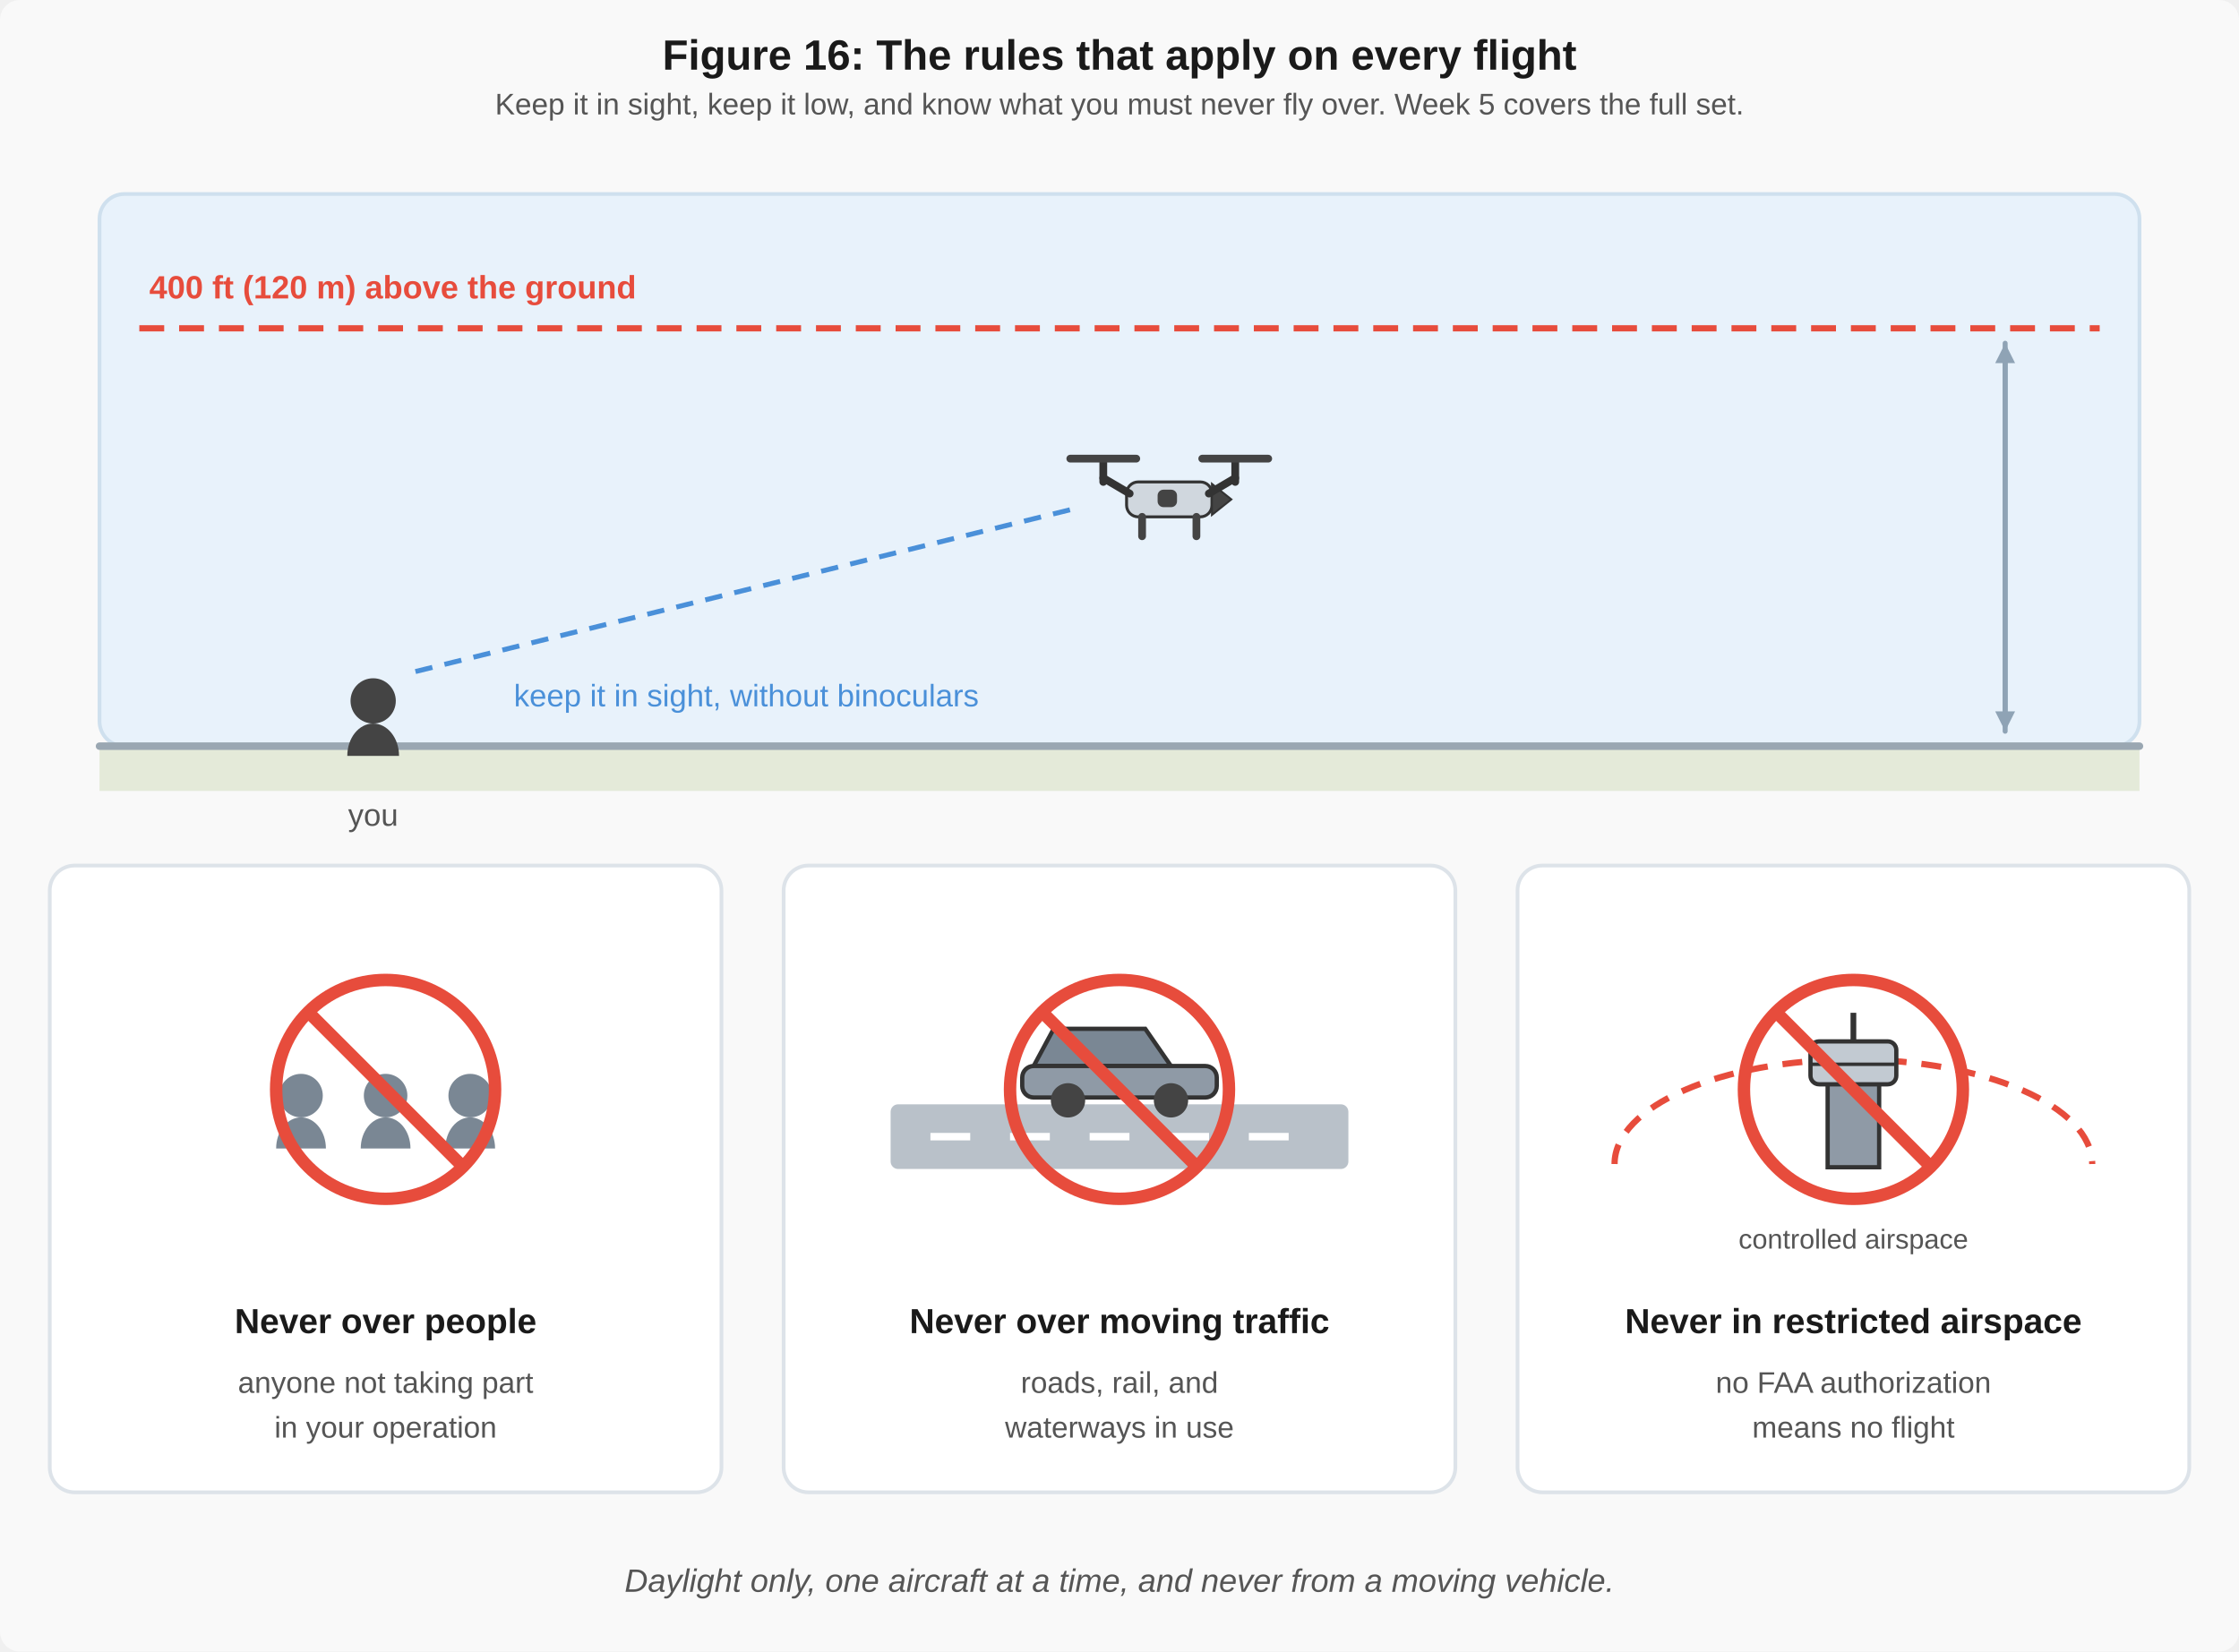
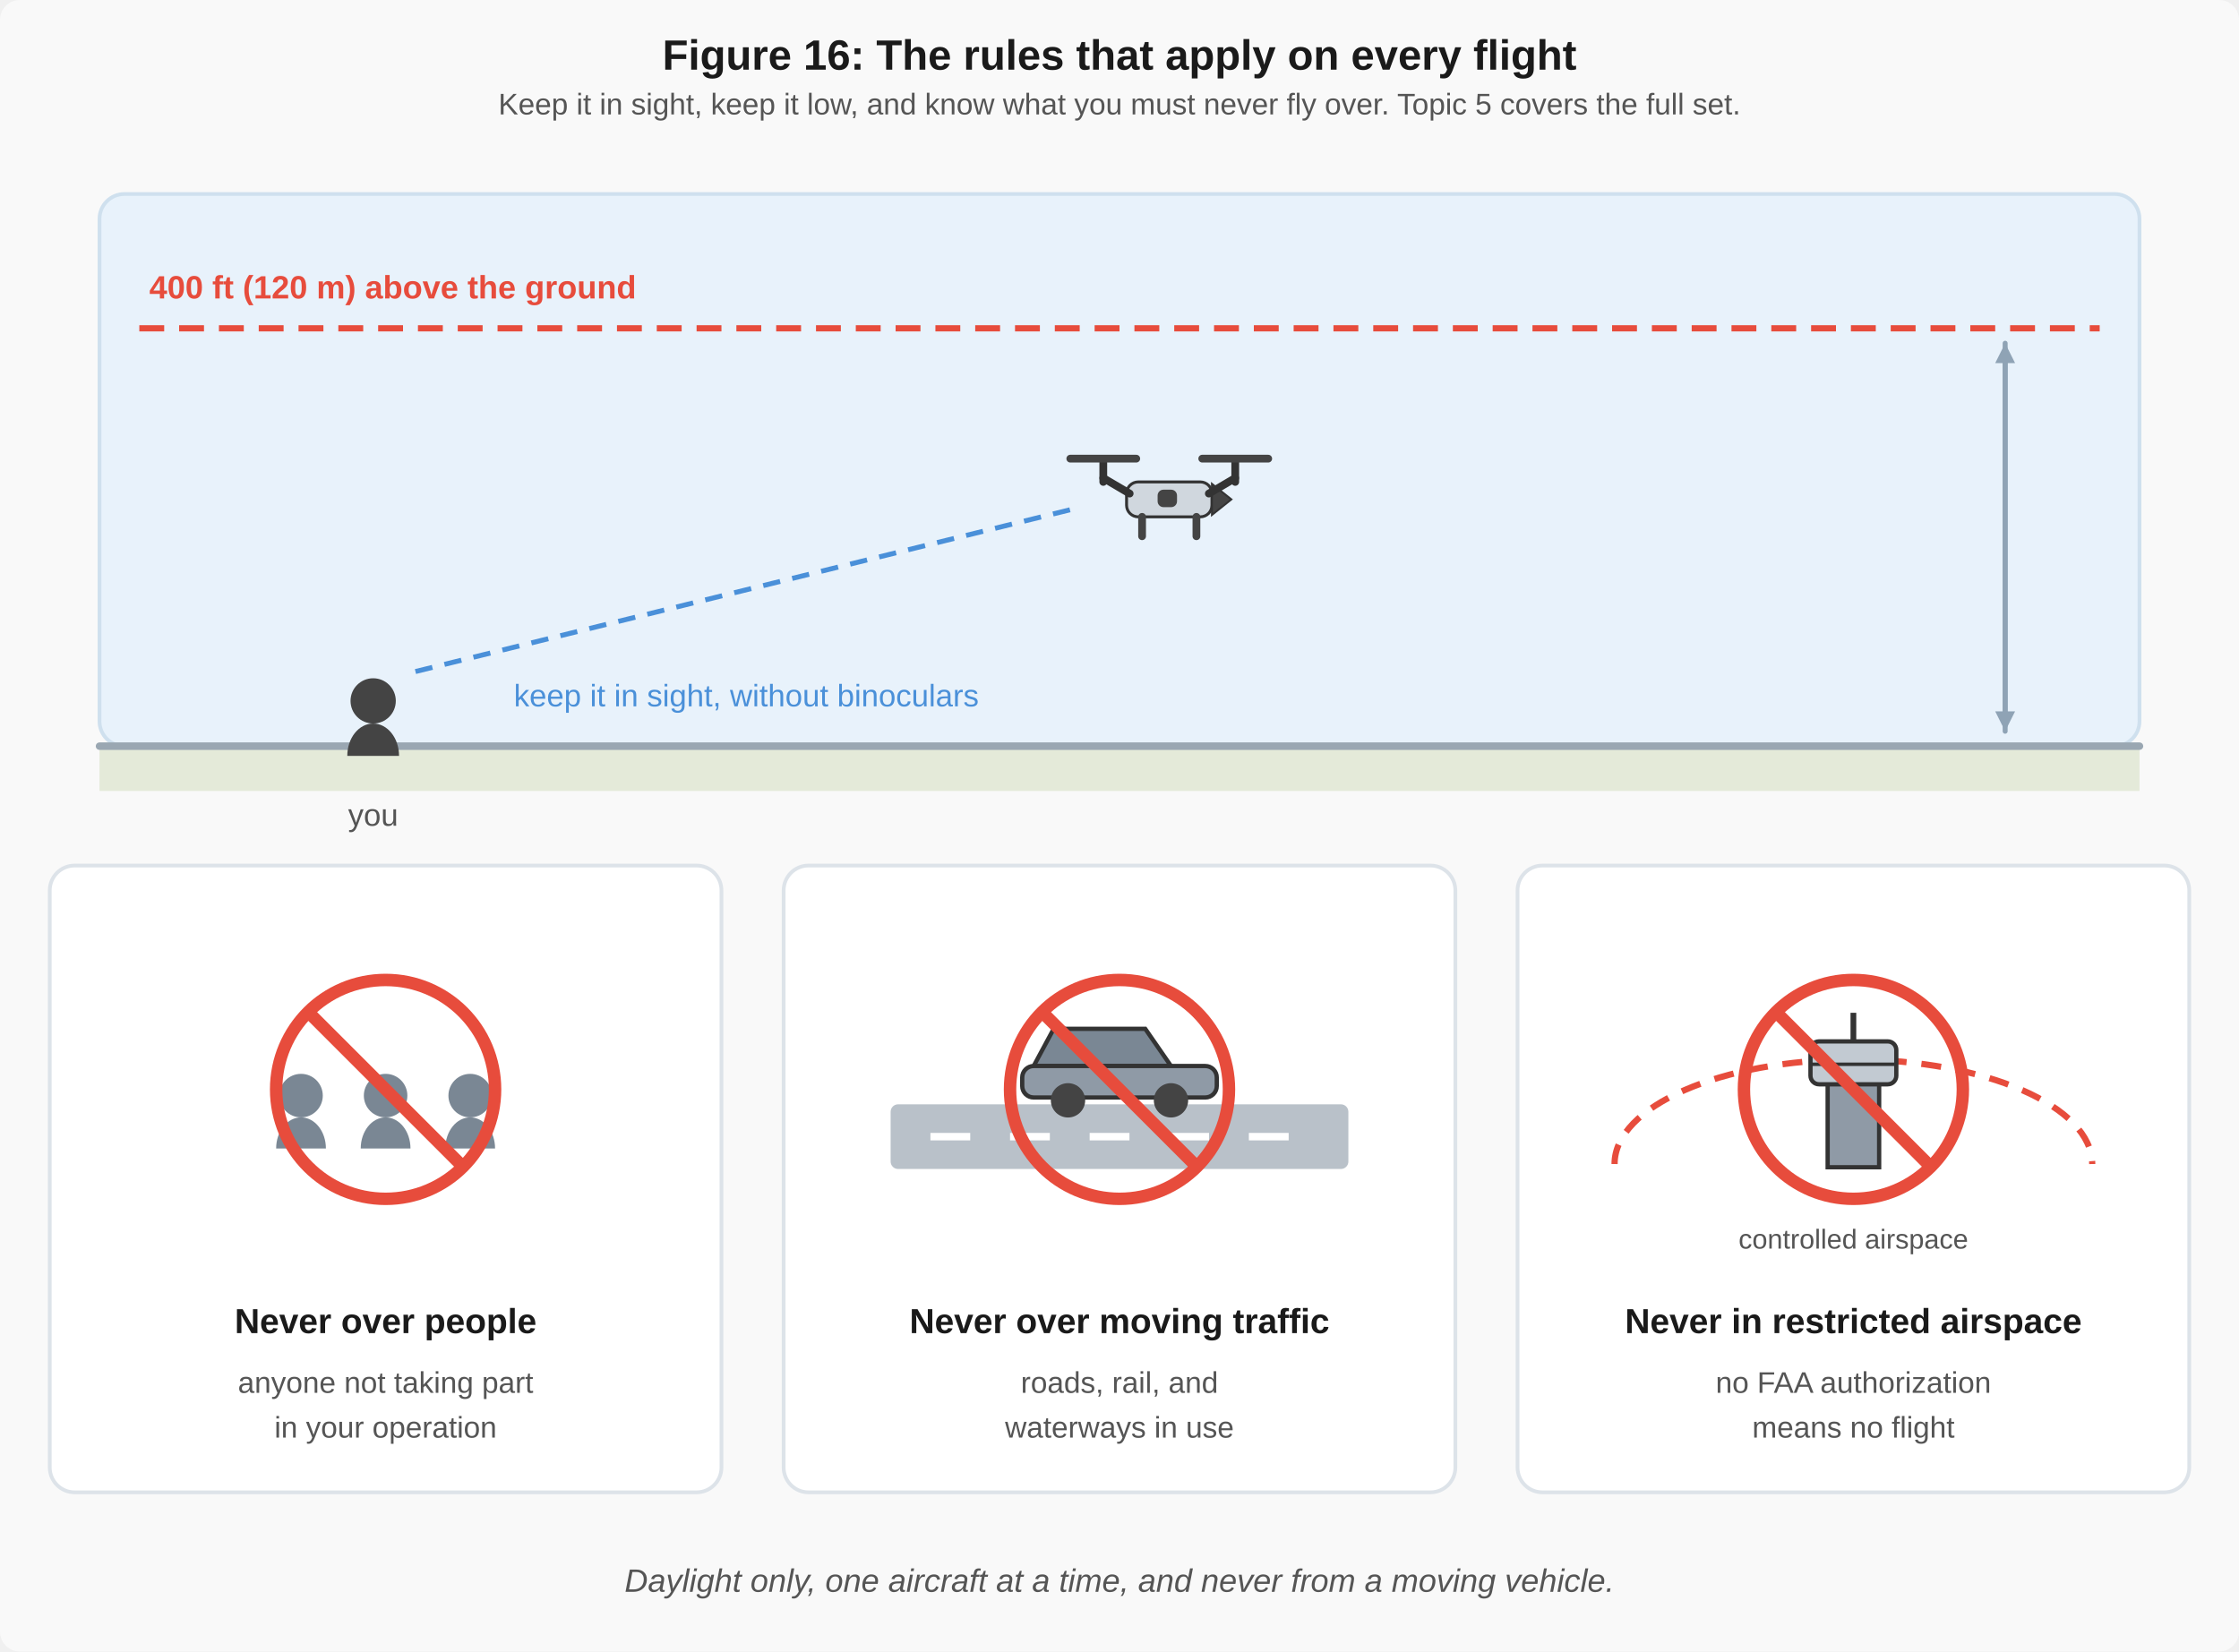
<svg xmlns="http://www.w3.org/2000/svg" viewBox="0 0 900 664" font-family="Arial, Helvetica, sans-serif" font-size="14">
  <rect x="0" y="0" width="900" height="664" fill="#f9f9f9" rx="8" />
  <text x="450.0" y="28" text-anchor="middle" font-size="17" font-weight="bold" fill="#1a1a1a">Figure 16: The rules that apply on every flight</text>
-   <text x="450.0" y="46" text-anchor="middle" font-size="12" fill="#555555">Keep it in sight, keep it low, and know what you must never fly over. Week 5 covers the full set.</text>
+   <text x="450.0" y="46" text-anchor="middle" font-size="12" fill="#555555">Keep it in sight, keep it low, and know what you must never fly over. Topic 5 covers the full set.</text>
  <rect x="40" y="78" width="820" height="222" rx="10" fill="#e8f2fb" stroke="#cfe0ee" stroke-width="1.5" />
  <rect x="40" y="300" width="820" height="18" fill="#e4ead9" />
  <line x1="40" y1="300" x2="860" y2="300" stroke="#9aa7b2" stroke-width="3" stroke-linecap="round" />
  <line x1="56" y1="132" x2="844" y2="132" stroke="#e74c3c" stroke-width="2.5" stroke-dasharray="10 6" />
  <text x="60" y="120" font-size="13" font-weight="bold" fill="#e74c3c">400 ft (120 m) above the ground</text>
  <g>
    <line x1="806" y1="294" x2="806.0" y2="146.0" stroke="#8fa3b5" stroke-width="2" stroke-linecap="round" />
    <polygon points="806,138 810.0,146.0 802.0,146.0" fill="#8fa3b5" />
  </g>
  <g>
    <line x1="806" y1="138" x2="806.0" y2="286.0" stroke="#8fa3b5" stroke-width="2" stroke-linecap="round" />
    <polygon points="806,294 802.0,286.0 810.0,286.0" fill="#8fa3b5" />
  </g>
  <g transform="translate(150,300)">
    <g transform="scale(1.3)">
      <circle cx="0" cy="-14" r="7" fill="#444444" />
      <path d="M-8,3 a8,10 0 0,1 16,0 z" fill="#444444" />
    </g>
  </g>
  <text x="150" y="332" text-anchor="middle" font-size="12.5" fill="#555555">you</text>
  <g transform="translate(470,200)">
    <g transform="scale(0.78)">
      <g>
        <rect x="-22" y="-8" width="44" height="18" rx="6" fill="#d0d7de" stroke="#333333" stroke-width="1.5" />
        <polygon points="22,-7 32,1 22,9" fill="#444444" stroke="#333333" stroke-width="1" />
        <line x1="-34" y1="-8" x2="-34" y2="-18" stroke="#333333" stroke-width="4" stroke-linecap="round" />
        <line x1="-51" y1="-20" x2="-17" y2="-20" stroke="#444444" stroke-width="4" stroke-linecap="round" />
        <line x1="-20.4" y1="-2" x2="-34" y2="-10" stroke="#333333" stroke-width="4" stroke-linecap="round" />
        <line x1="34" y1="-8" x2="34" y2="-18" stroke="#333333" stroke-width="4" stroke-linecap="round" />
        <line x1="17" y1="-20" x2="51" y2="-20" stroke="#444444" stroke-width="4" stroke-linecap="round" />
        <line x1="20.4" y1="-2" x2="34" y2="-10" stroke="#333333" stroke-width="4" stroke-linecap="round" />
        <line x1="-14" y1="10" x2="-14" y2="20" stroke="#444444" stroke-width="4" stroke-linecap="round" />
        <line x1="14" y1="10" x2="14" y2="20" stroke="#444444" stroke-width="4" stroke-linecap="round" />
        <rect x="-6" y="-4" width="10" height="9" rx="3" fill="#444444" />
      </g>
    </g>
  </g>
  <line x1="167" y1="270" x2="434" y2="204" stroke="#4a90d9" stroke-width="2" stroke-dasharray="7 5" />
  <text x="300" y="284" text-anchor="middle" font-size="12.5" fill="#4a90d9">keep it in sight, without binoculars</text>
  <rect x="20.0" y="348" width="270" height="252" rx="10" fill="#ffffff" stroke="#dde3e9" stroke-width="1.5" />
  <g transform="translate(121,458)">
    <g transform="scale(1.25)">
      <circle cx="0" cy="-14" r="7" fill="#7a8794" />
      <path d="M-8,3 a8,10 0 0,1 16,0 z" fill="#7a8794" />
    </g>
  </g>
  <g transform="translate(155,458)">
    <g transform="scale(1.25)">
      <circle cx="0" cy="-14" r="7" fill="#7a8794" />
      <path d="M-8,3 a8,10 0 0,1 16,0 z" fill="#7a8794" />
    </g>
  </g>
  <g transform="translate(189,458)">
    <g transform="scale(1.25)">
      <circle cx="0" cy="-14" r="7" fill="#7a8794" />
      <path d="M-8,3 a8,10 0 0,1 16,0 z" fill="#7a8794" />
    </g>
  </g>
  <g>
    <circle cx="155" cy="438" r="44" fill="none" stroke="#e74c3c" stroke-width="5" />
    <line x1="125.08" y1="408.08" x2="184.92" y2="467.92" stroke="#e74c3c" stroke-width="5" stroke-linecap="round" />
  </g>
  <text x="155" y="536" text-anchor="middle" font-size="14" font-weight="bold" fill="#1a1a1a">Never over people</text>
  <text x="155" y="560" text-anchor="middle" font-size="12" fill="#555555">anyone not taking part</text>
  <text x="155" y="578" text-anchor="middle" font-size="12" fill="#555555">in your operation</text>
  <rect x="315.0" y="348" width="270" height="252" rx="10" fill="#ffffff" stroke="#dde3e9" stroke-width="1.5" />
  <rect x="358" y="444" width="184" height="26" rx="3" fill="#b9c1c9" />
  <g stroke="#ffffff" stroke-width="3">
    <line x1="374" y1="457" x2="390" y2="457" />
    <line x1="406" y1="457" x2="422" y2="457" />
    <line x1="438" y1="457" x2="454" y2="457" />
    <line x1="470" y1="457" x2="486" y2="457" />
    <line x1="502" y1="457" x2="518" y2="457" />
  </g>
  <g transform="translate(450,424)">
    <g transform="scale(1.15)">
      <path d="M-30,4 l7,-13 h32 l9,13 z" fill="#7a8794" stroke="#333333" stroke-width="1.5" />
      <rect x="-34" y="4" width="68" height="11" rx="4" fill="#8f9aa6" stroke="#333333" stroke-width="1.5" />
      <circle cx="-18" cy="16" r="6" fill="#444444" />
      <circle cx="18" cy="16" r="6" fill="#444444" />
    </g>
  </g>
  <g>
    <circle cx="450" cy="438" r="44" fill="none" stroke="#e74c3c" stroke-width="5" />
    <line x1="420.08" y1="408.08" x2="479.92" y2="467.92" stroke="#e74c3c" stroke-width="5" stroke-linecap="round" />
  </g>
  <text x="450" y="536" text-anchor="middle" font-size="14" font-weight="bold" fill="#1a1a1a">Never over moving traffic</text>
  <text x="450" y="560" text-anchor="middle" font-size="12" fill="#555555">roads, rail, and</text>
  <text x="450" y="578" text-anchor="middle" font-size="12" fill="#555555">waterways in use</text>
  <rect x="610.0" y="348" width="270" height="252" rx="10" fill="#ffffff" stroke="#dde3e9" stroke-width="1.5" />
  <path d="M649,468 a96,42 0 0,1 192,0" fill="none" stroke="#e74c3c" stroke-width="2.5" stroke-dasharray="8 6" />
  <g transform="translate(745,444)">
    <g transform="scale(1.15)">
      <rect x="-9" y="-8" width="18" height="30" fill="#8f9aa6" stroke="#333333" stroke-width="1.5" />
      <rect x="-15" y="-22" width="30" height="15" rx="3" fill="#c2cad2" stroke="#333333" stroke-width="1.5" />
      <line x1="-15" y1="-14" x2="15" y2="-14" stroke="#333333" stroke-width="1.2" />
      <line x1="0" y1="-22" x2="0" y2="-32" stroke="#333333" stroke-width="2" />
    </g>
  </g>
  <text x="745" y="502" text-anchor="middle" font-size="11" fill="#555555">controlled airspace</text>
  <g>
    <circle cx="745" cy="438" r="44" fill="none" stroke="#e74c3c" stroke-width="5" />
    <line x1="715.08" y1="408.08" x2="774.92" y2="467.92" stroke="#e74c3c" stroke-width="5" stroke-linecap="round" />
  </g>
  <text x="745" y="536" text-anchor="middle" font-size="14" font-weight="bold" fill="#1a1a1a">Never in restricted airspace</text>
  <text x="745" y="560" text-anchor="middle" font-size="12" fill="#555555">no FAA authorization</text>
  <text x="745" y="578" text-anchor="middle" font-size="12" fill="#555555">means no flight</text>
  <text x="450" y="640" text-anchor="middle" font-size="13" font-style="italic" fill="#555555">Daylight only, one aircraft at a time, and never from a moving vehicle.</text>
</svg>
